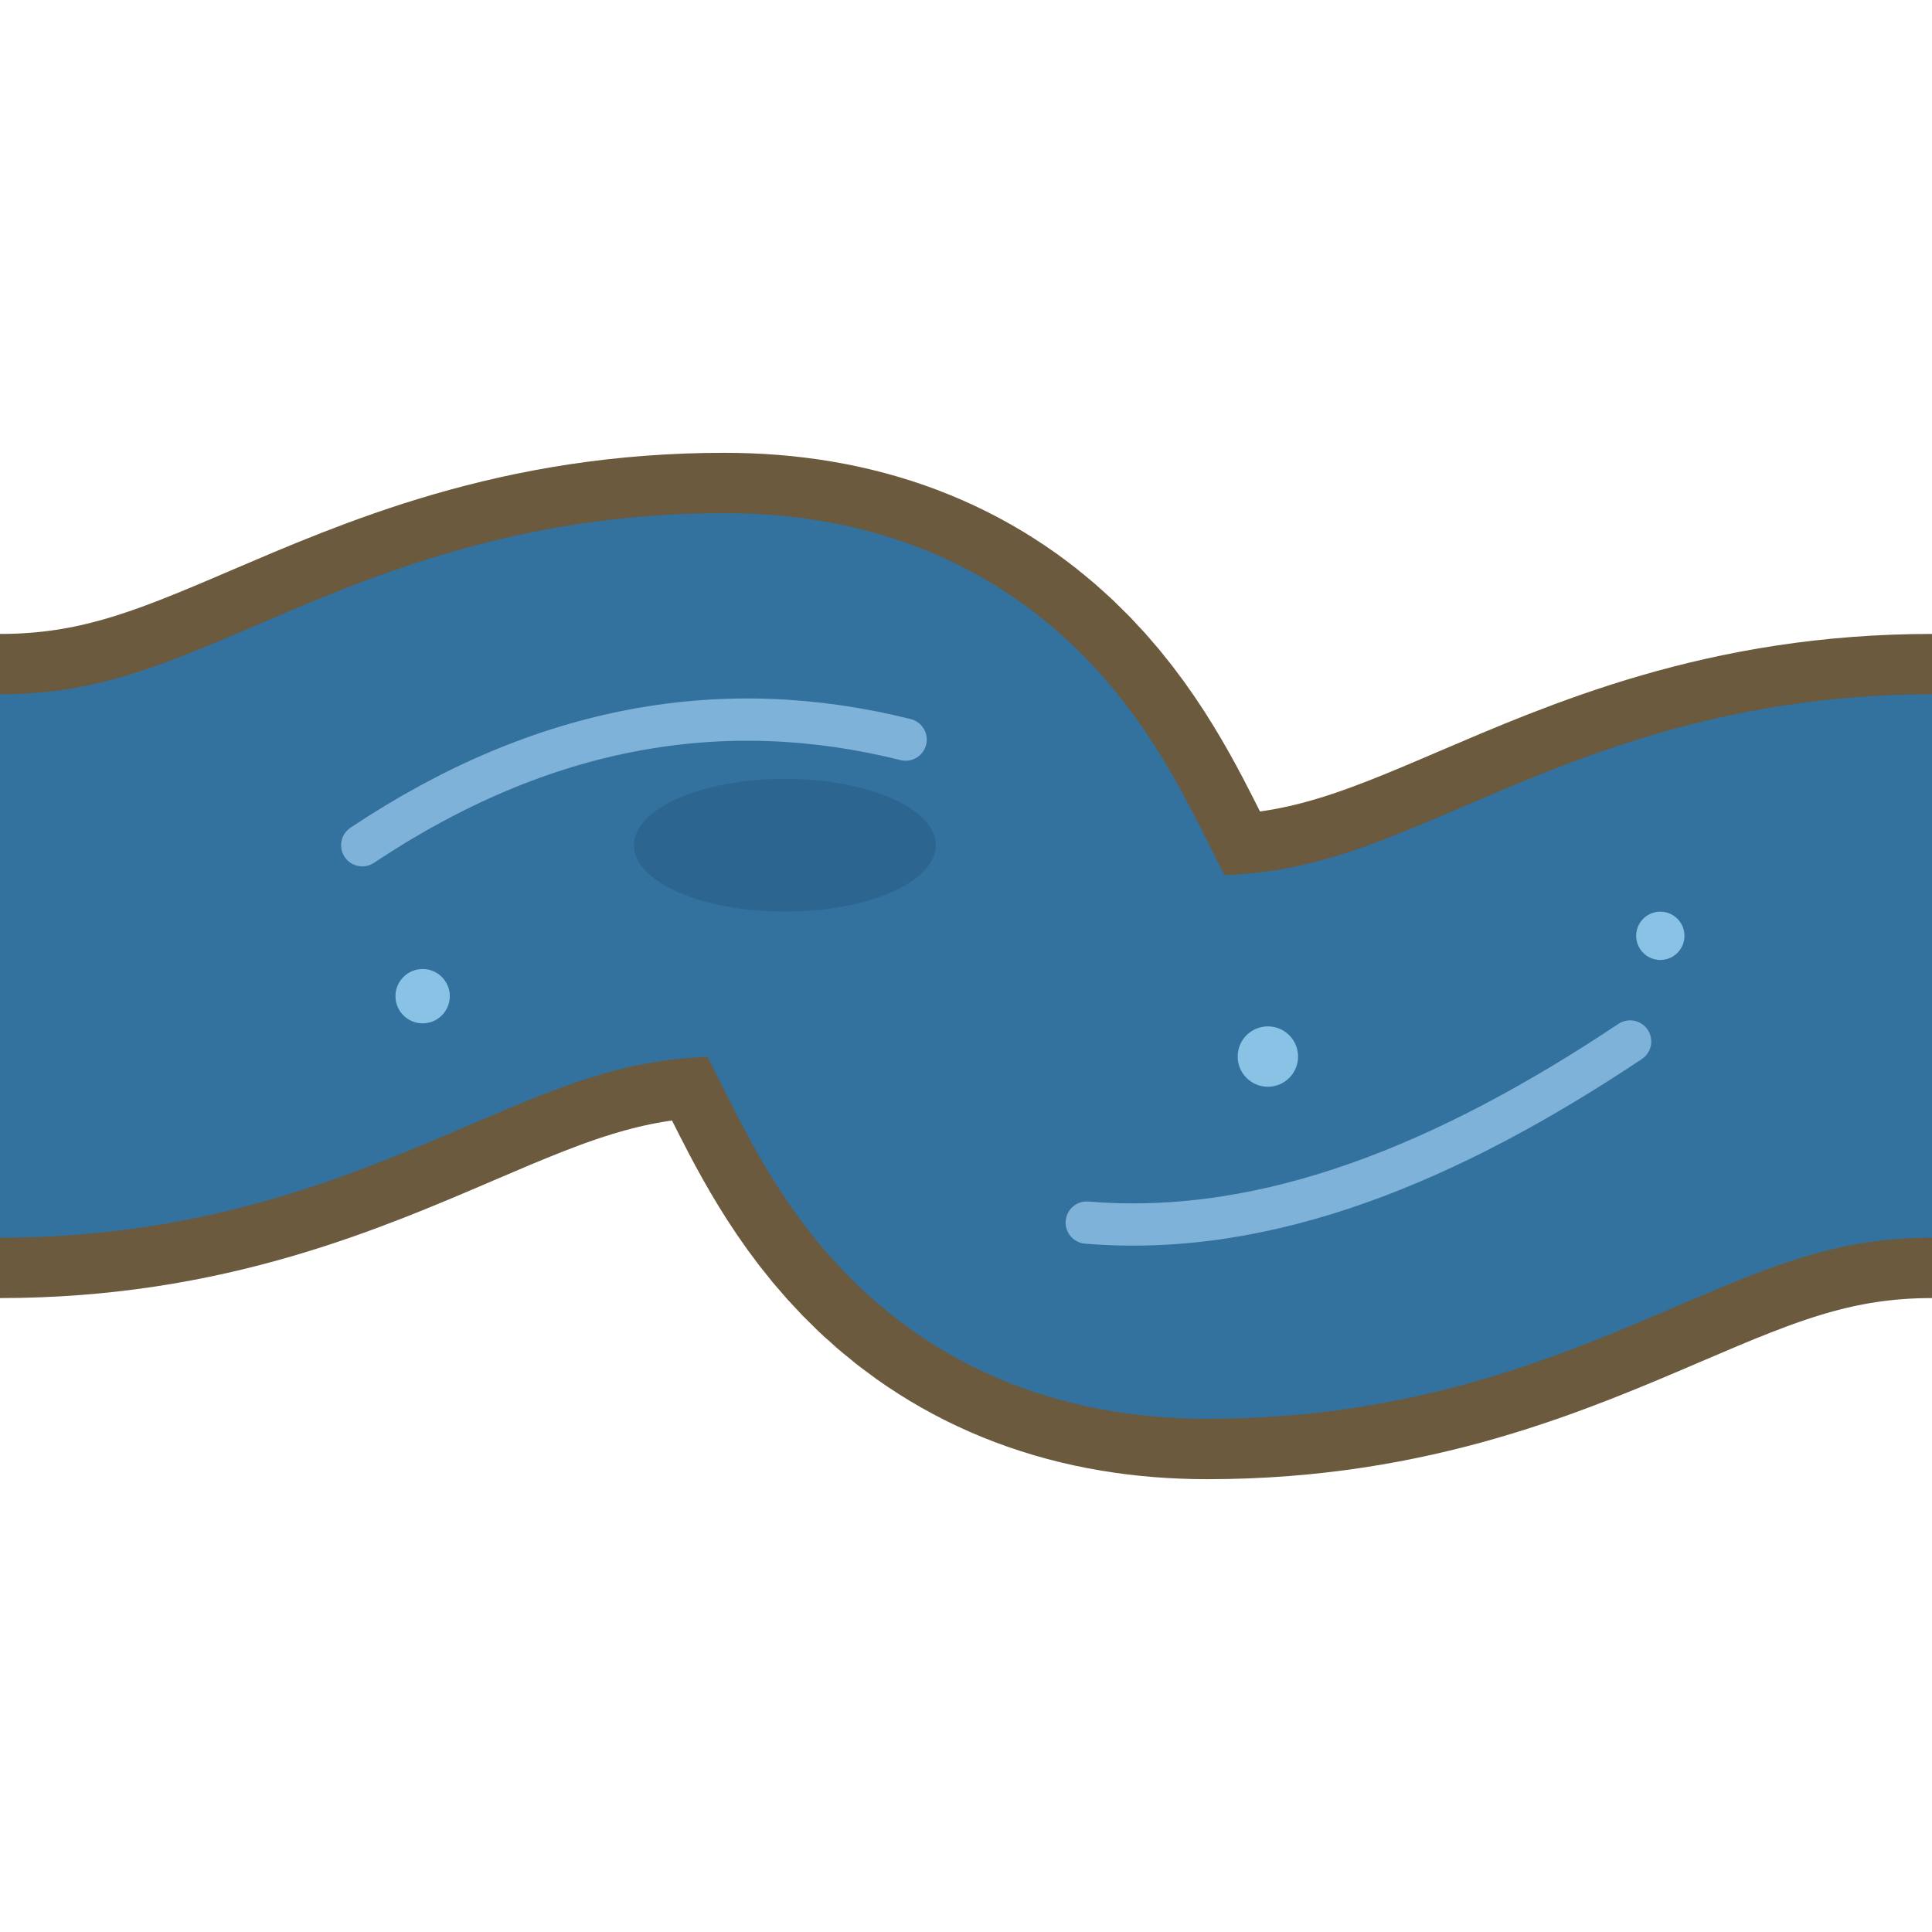
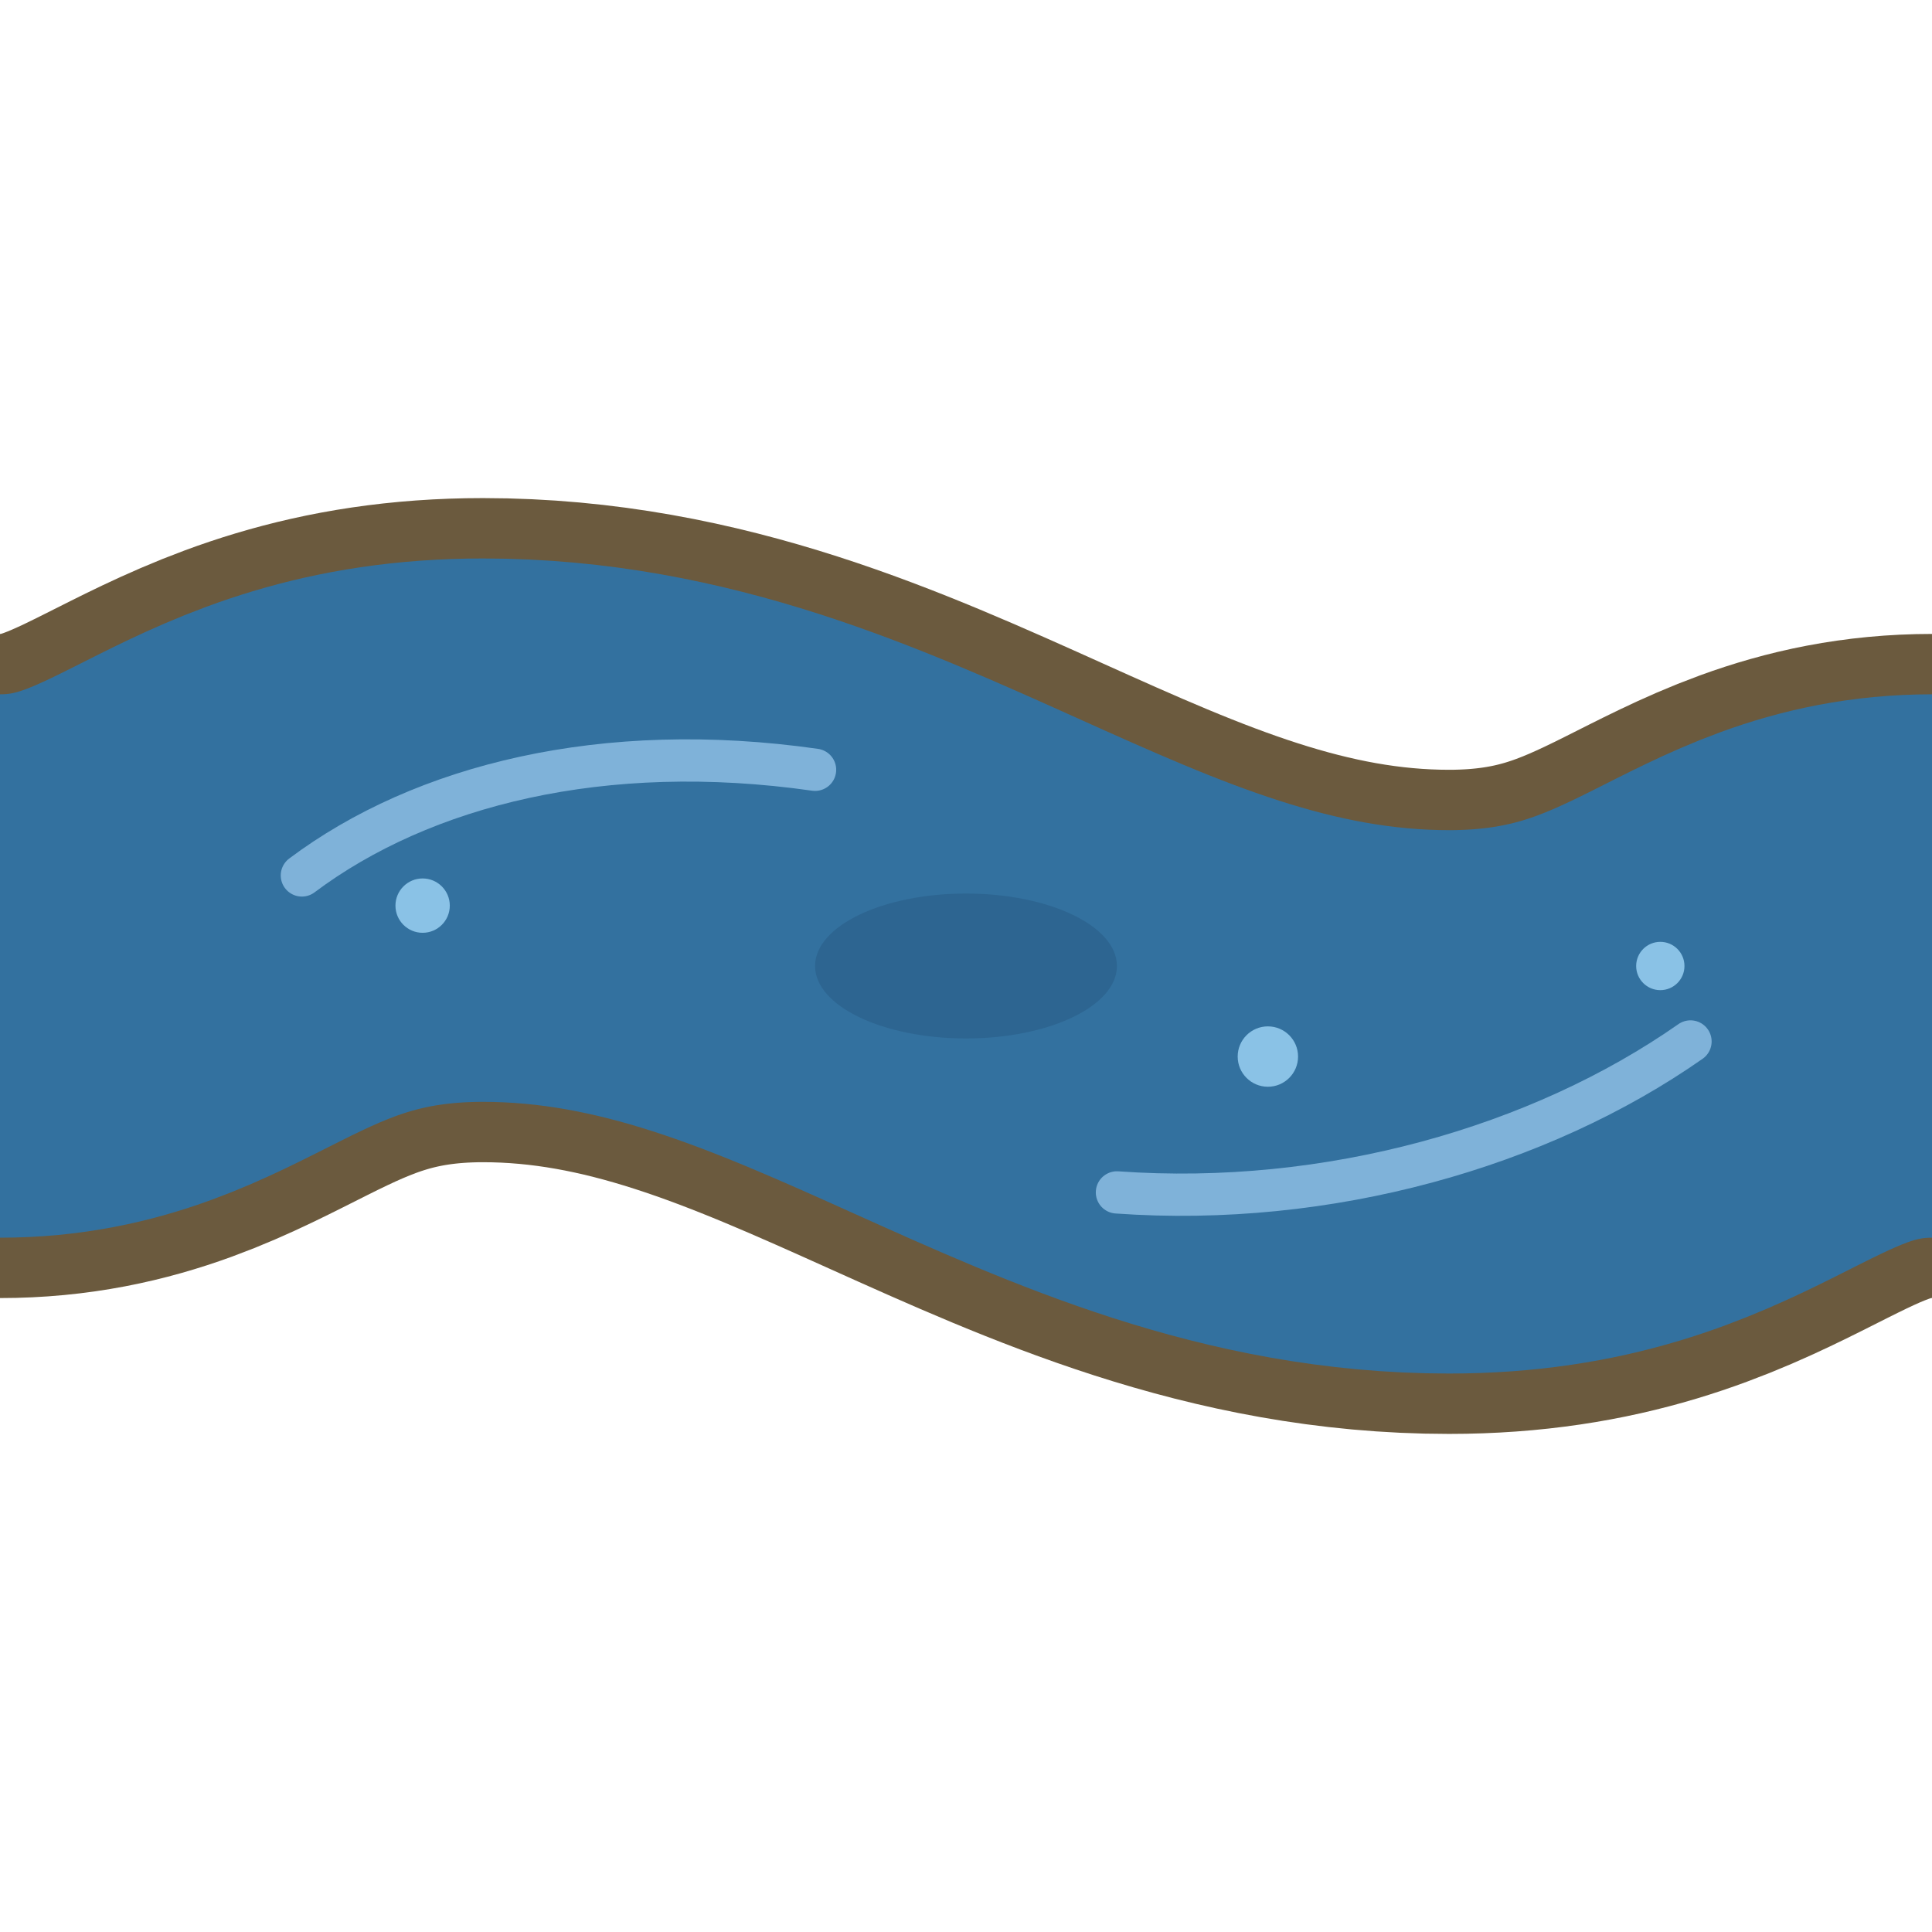
<svg xmlns="http://www.w3.org/2000/svg" viewBox="0 0 64 64">
-   <path d="M0 32 C10 32 14 26 24 26 C34 26 30 38 40 38 C50 38 54 32 64 32" stroke="#6b5a3e" stroke-width="22" fill="none" />
-   <path d="M0 32 C10 32 14 26 24 26 C34 26 30 38 40 38 C50 38 54 32 64 32" stroke="#33719f" stroke-width="18" fill="none" />
+   <path d="M0 32 C6 32 8 27.5 16 27.5 C28 27.5 36 36.5 48 36.5 C56 36.5 58 32 64 32" stroke="#6b5a3e" stroke-width="22" fill="none" />
+   <path d="M0 32 C6 32 8 27.5 16 27.5 C28 27.5 36 36.5 48 36.5 C56 36.5 58 32 64 32" stroke="#33719f" stroke-width="18" fill="none" />
  <g stroke="#7fb2d9" stroke-width="1.4" fill="none" stroke-linecap="round">
-     <path d="M12 28 C18 24 24 23 30 24.5" />
-     <path d="M36 40.5 C42 41 48 38.5 54 34.5" />
+     <path d="M10 29 C14 26 20 24.5 27 25.5" />
+     <path d="M37 39.5 C44 40 51 38 56 34.5" />
  </g>
-   <ellipse cx="26" cy="28" rx="5" ry="2.2" fill="#2d6591" />
+   <ellipse cx="32" cy="32" rx="5" ry="2.4" fill="#2d6591" />
  <g fill="#8ac2e6">
-     <circle cx="14" cy="33" r="0.9" />
+     <circle cx="14" cy="30" r="0.9" />
    <circle cx="42" cy="35" r="1" />
-     <circle cx="55" cy="31" r="0.8" />
+     <circle cx="55" cy="32" r="0.8" />
  </g>
</svg>
